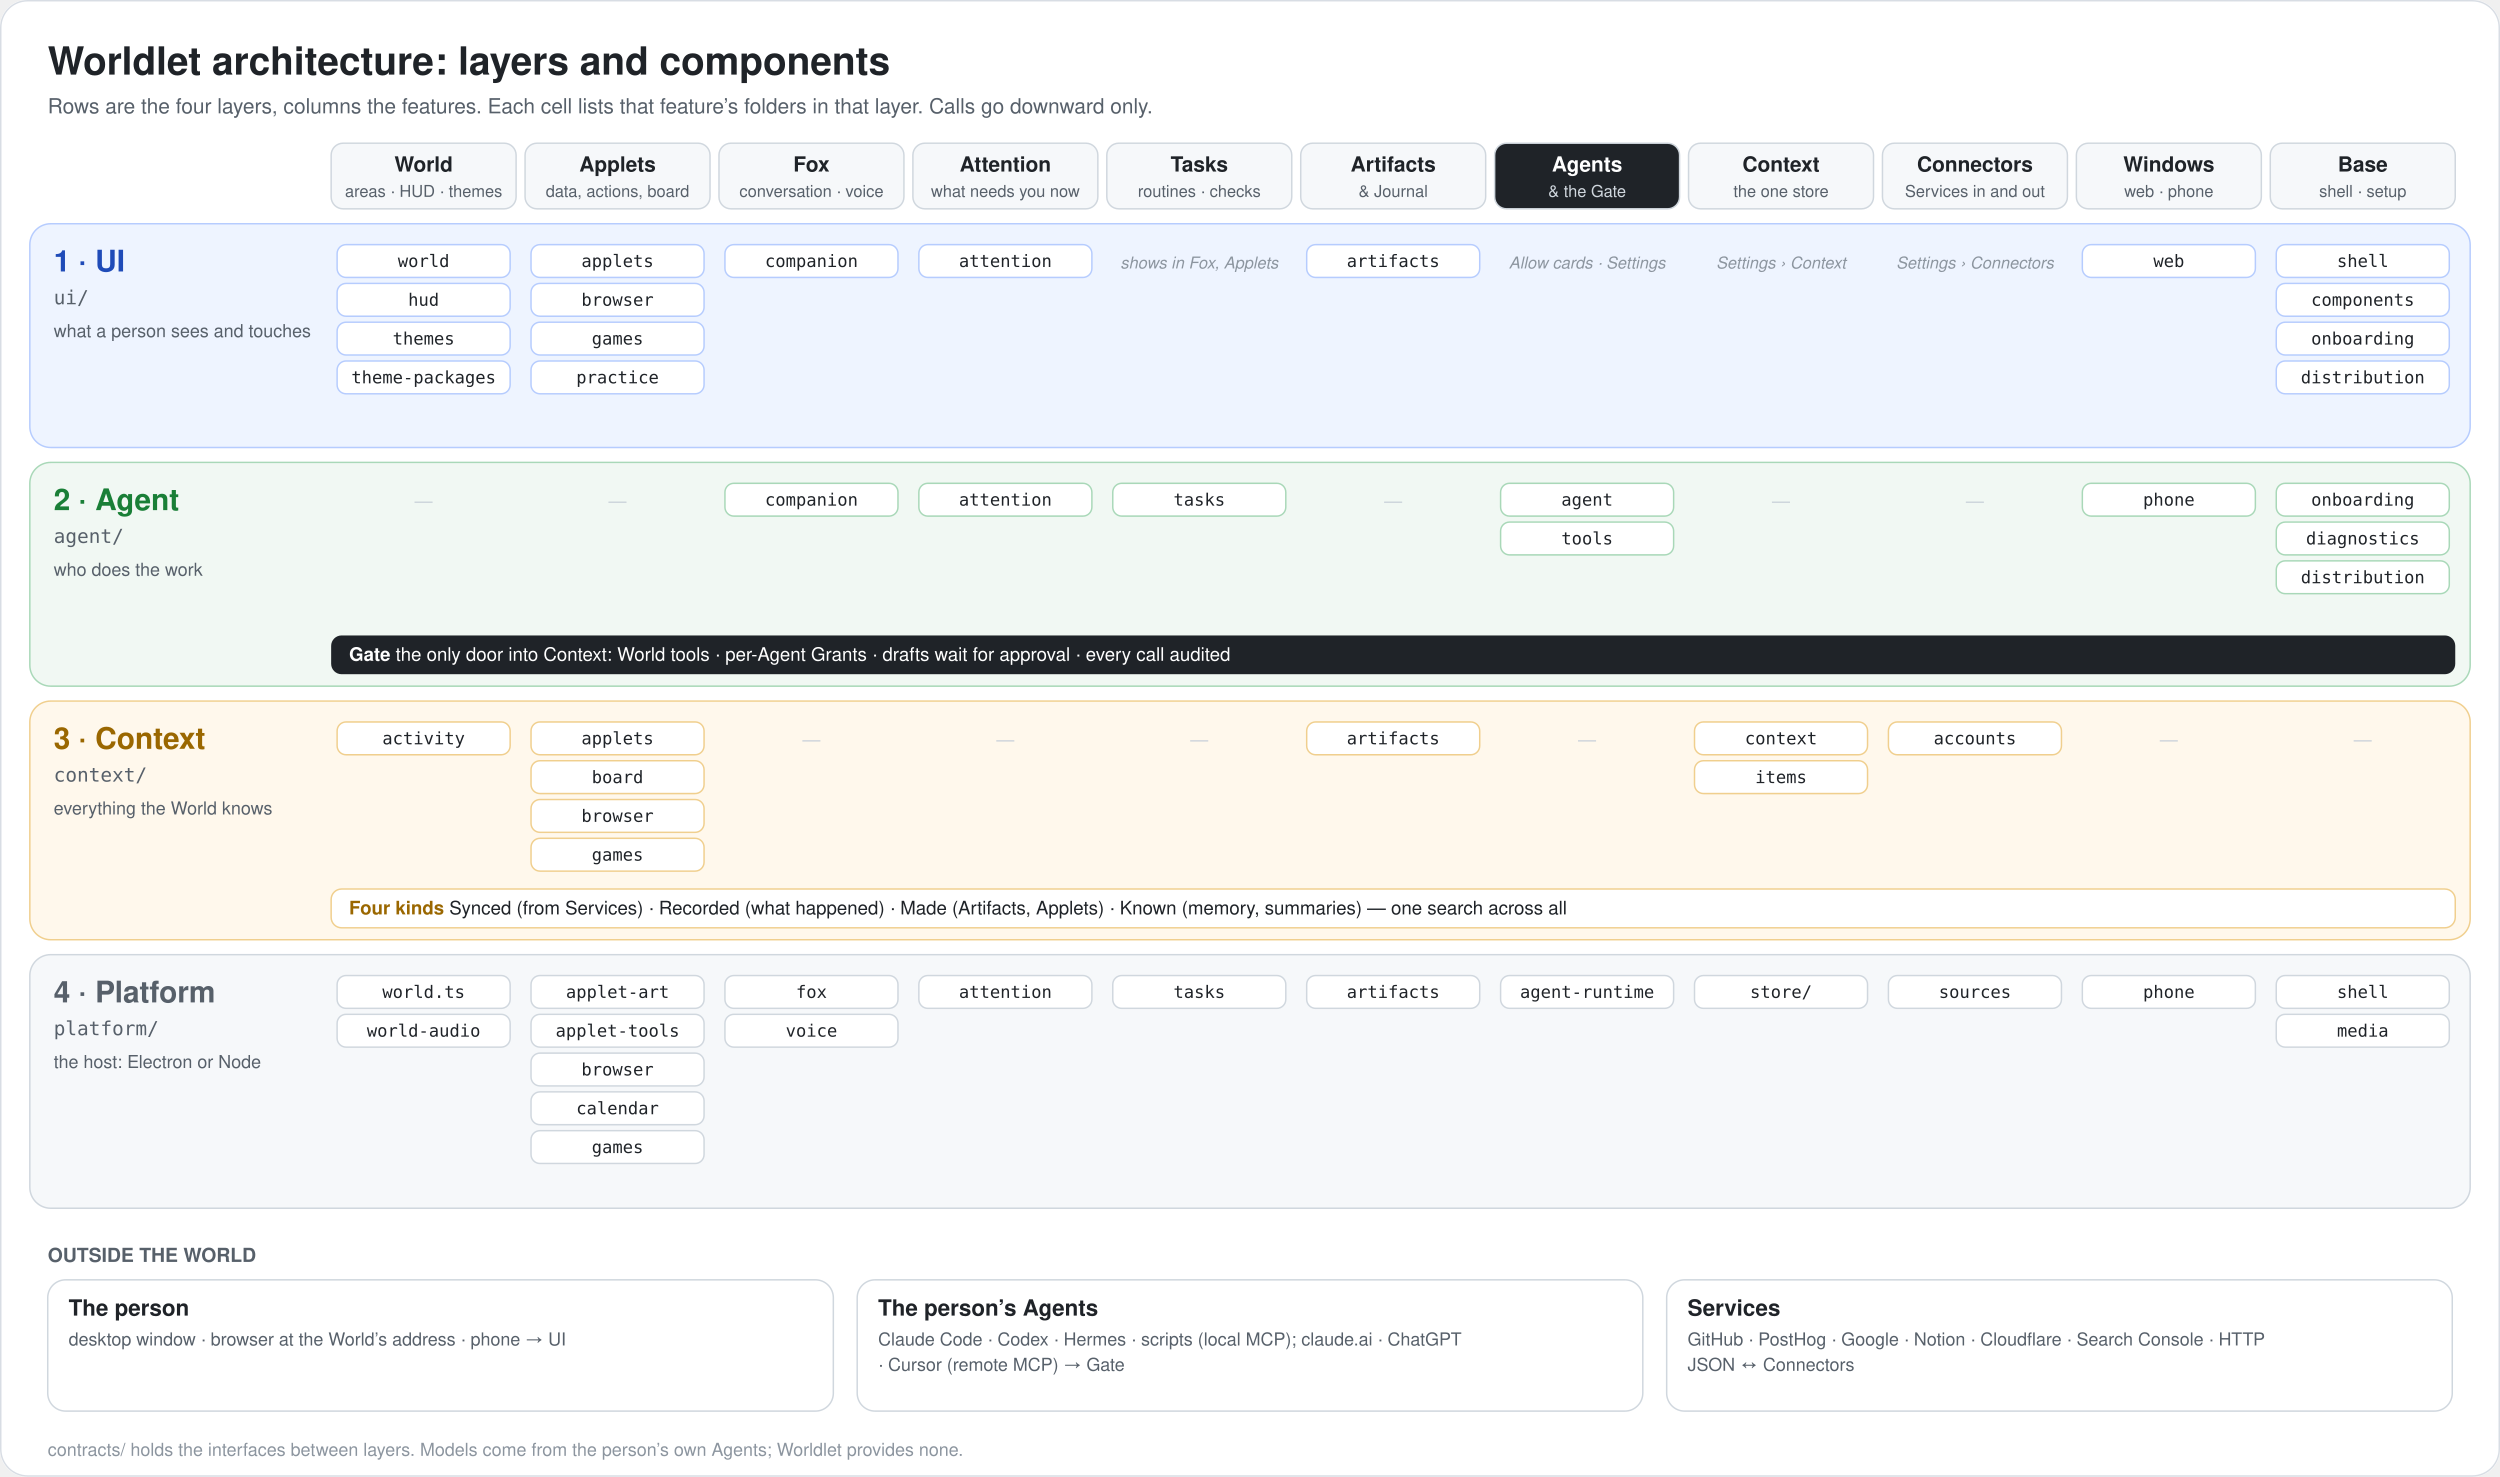
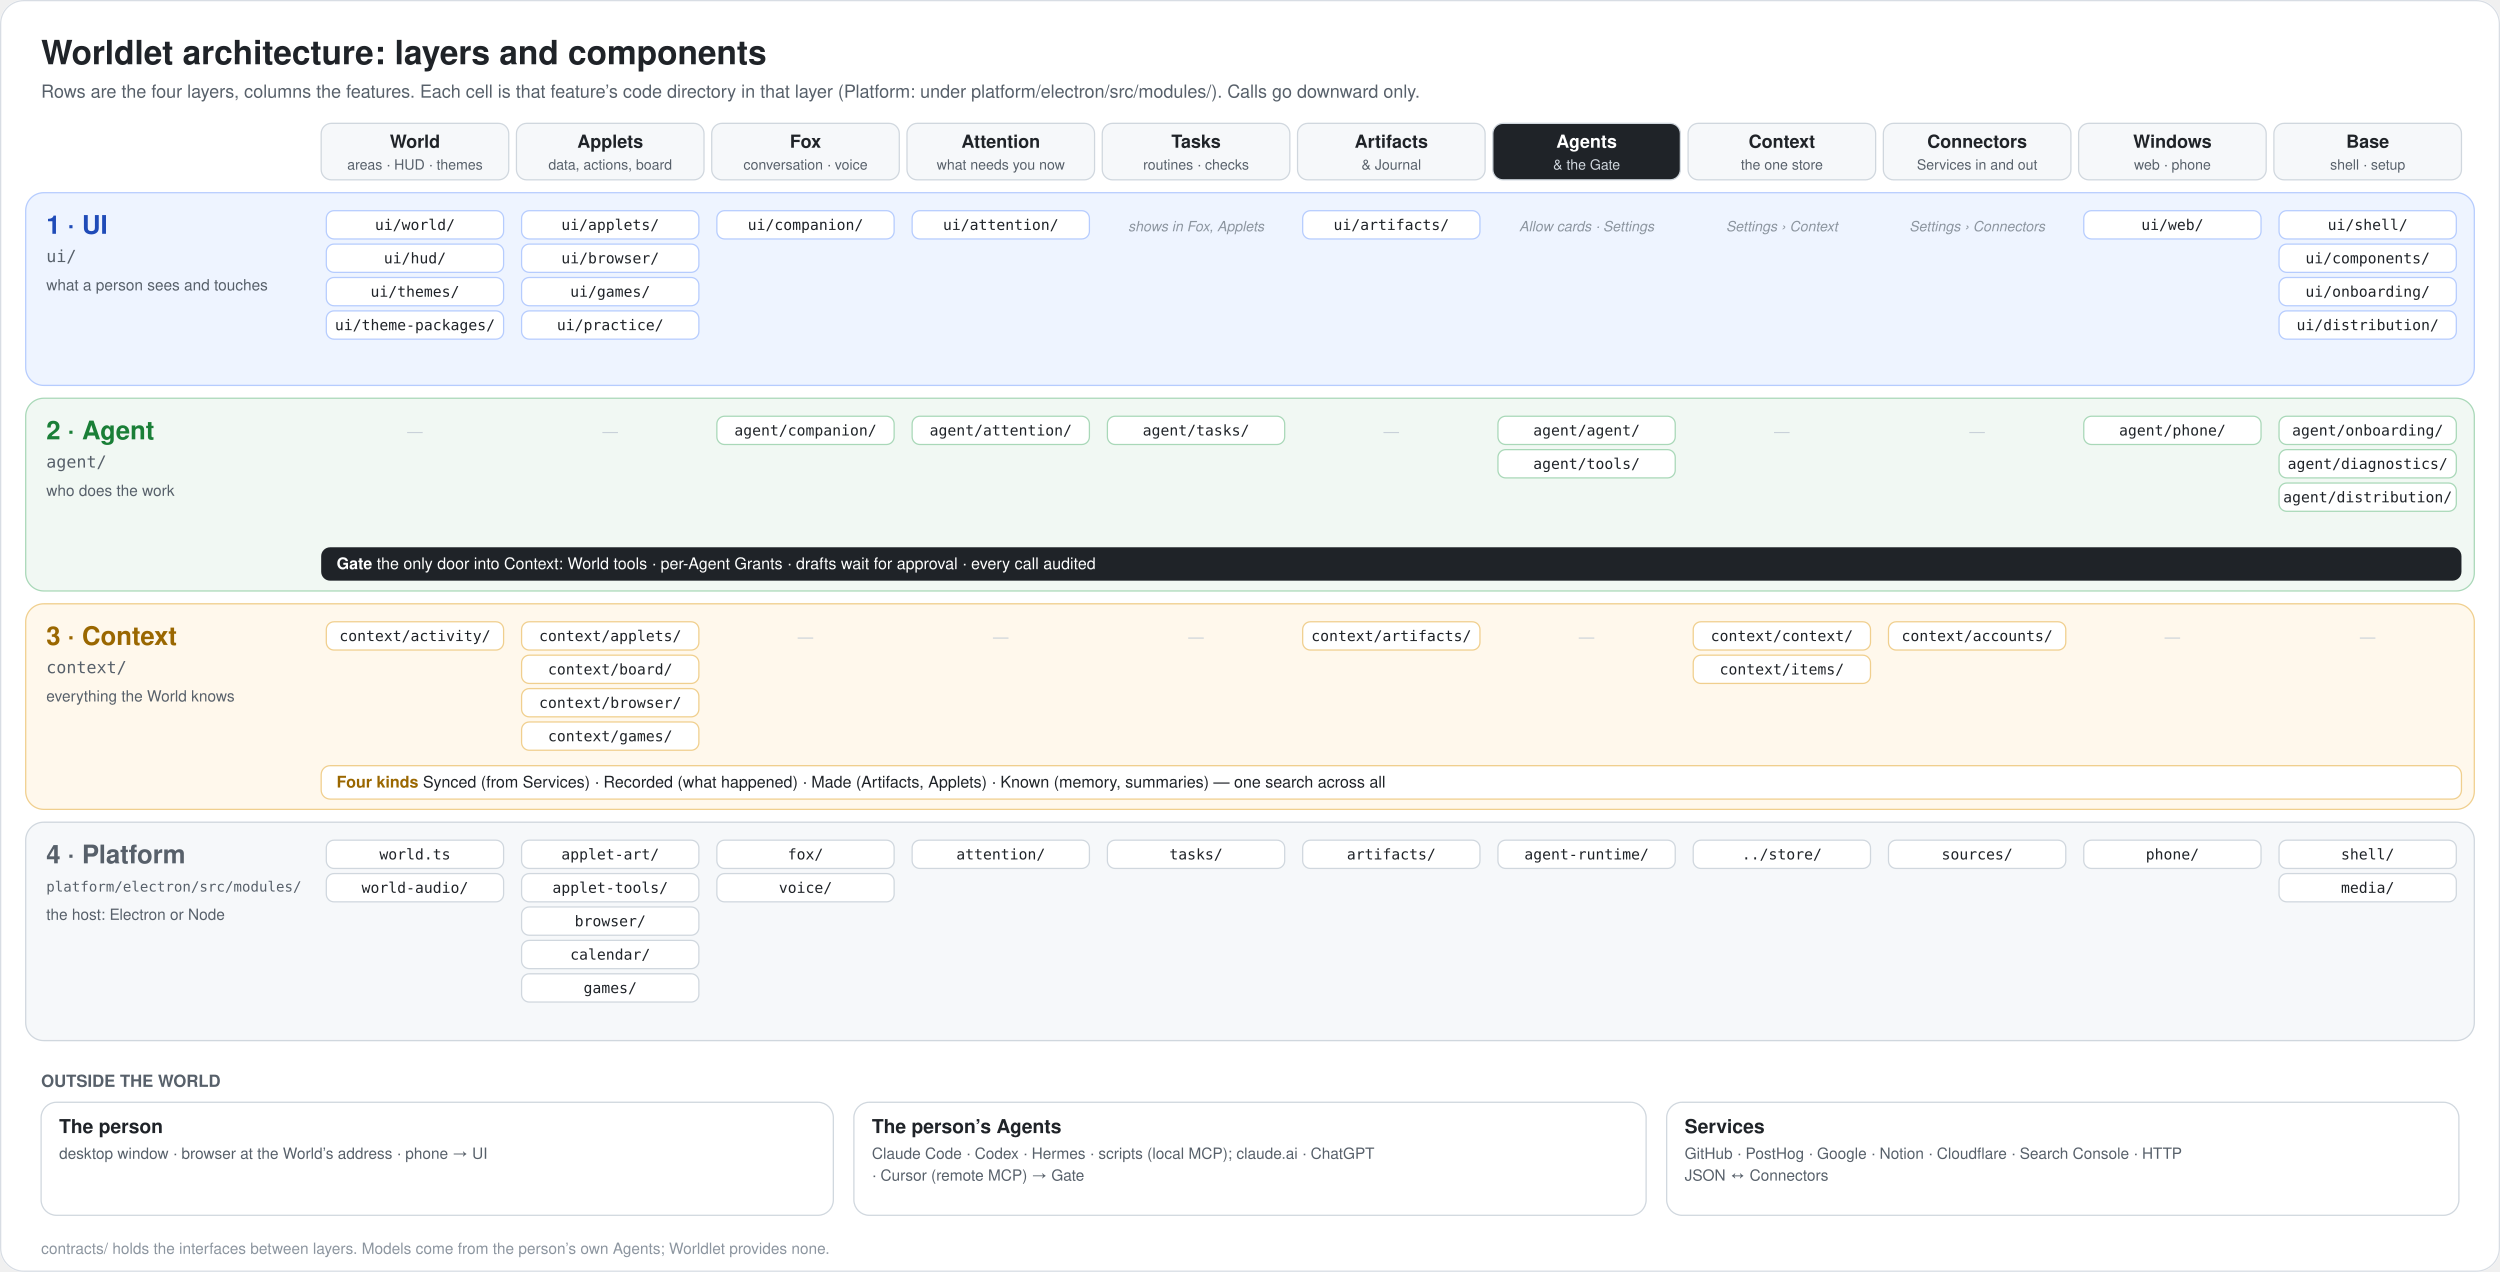
- <svg xmlns="http://www.w3.org/2000/svg" width="1676" height="990" viewBox="0 0 1676 990" font-family="-apple-system, 'Segoe UI', Helvetica, Arial, sans-serif">
+ <svg xmlns="http://www.w3.org/2000/svg" width="1946" height="990" viewBox="0 0 1946 990" font-family="-apple-system, 'Segoe UI', Helvetica, Arial, sans-serif">
  <defs>
    <marker id="ar" viewBox="0 0 10 10" refX="9" refY="5" markerWidth="7" markerHeight="7" orient="auto-start-reverse">
      <path d="M0 0L10 5L0 10z" fill="#57606A" />
    </marker>
  </defs>
-   <rect width="1676" height="990" rx="18" fill="#FFFFFF" />
-   <rect x="0.5" y="0.5" width="1675" height="989" rx="18" fill="none" stroke="#D8DDE4" />
+   <rect width="1946" height="990" rx="18" fill="#FFFFFF" />
+   <rect x="0.5" y="0.5" width="1945" height="989" rx="18" fill="none" stroke="#D8DDE4" />
  <text x="32" y="50" font-size="26" font-weight="700" fill="#1F2328">Worldlet architecture: layers and components</text>
-   <text x="32" y="76" font-size="14" fill="#57606A">Rows are the four layers, columns the features. Each cell lists that feature’s folders in that layer. Calls go downward only.</text>
-   <rect x="222" y="96" width="124" height="44" rx="8" fill="#F6F8FA" stroke="#D0D7DE" />
-   <text x="284.0" y="115" font-size="14" font-weight="700" text-anchor="middle" fill="#1F2328">World</text>
-   <text x="284.0" y="132" font-size="11" text-anchor="middle" fill="#57606A">areas · HUD · themes</text>
-   <rect x="352" y="96" width="124" height="44" rx="8" fill="#F6F8FA" stroke="#D0D7DE" />
-   <text x="414.0" y="115" font-size="14" font-weight="700" text-anchor="middle" fill="#1F2328">Applets</text>
-   <text x="414.0" y="132" font-size="11" text-anchor="middle" fill="#57606A">data, actions, board</text>
-   <rect x="482" y="96" width="124" height="44" rx="8" fill="#F6F8FA" stroke="#D0D7DE" />
-   <text x="544.0" y="115" font-size="14" font-weight="700" text-anchor="middle" fill="#1F2328">Fox</text>
-   <text x="544.0" y="132" font-size="11" text-anchor="middle" fill="#57606A">conversation · voice</text>
-   <rect x="612" y="96" width="124" height="44" rx="8" fill="#F6F8FA" stroke="#D0D7DE" />
-   <text x="674.0" y="115" font-size="14" font-weight="700" text-anchor="middle" fill="#1F2328">Attention</text>
-   <text x="674.0" y="132" font-size="11" text-anchor="middle" fill="#57606A">what needs you now</text>
-   <rect x="742" y="96" width="124" height="44" rx="8" fill="#F6F8FA" stroke="#D0D7DE" />
-   <text x="804.0" y="115" font-size="14" font-weight="700" text-anchor="middle" fill="#1F2328">Tasks</text>
-   <text x="804.0" y="132" font-size="11" text-anchor="middle" fill="#57606A">routines · checks</text>
-   <rect x="872" y="96" width="124" height="44" rx="8" fill="#F6F8FA" stroke="#D0D7DE" />
-   <text x="934.0" y="115" font-size="14" font-weight="700" text-anchor="middle" fill="#1F2328">Artifacts</text>
-   <text x="934.0" y="132" font-size="11" text-anchor="middle" fill="#57606A">&amp; Journal</text>
-   <rect x="1002" y="96" width="124" height="44" rx="8" fill="#1F2328" stroke="#D0D7DE" />
-   <text x="1064.0" y="115" font-size="14" font-weight="700" text-anchor="middle" fill="#FFFFFF">Agents</text>
-   <text x="1064.0" y="132" font-size="11" text-anchor="middle" fill="#D0D7DE">&amp; the Gate</text>
-   <rect x="1132" y="96" width="124" height="44" rx="8" fill="#F6F8FA" stroke="#D0D7DE" />
-   <text x="1194.0" y="115" font-size="14" font-weight="700" text-anchor="middle" fill="#1F2328">Context</text>
-   <text x="1194.0" y="132" font-size="11" text-anchor="middle" fill="#57606A">the one store</text>
-   <rect x="1262" y="96" width="124" height="44" rx="8" fill="#F6F8FA" stroke="#D0D7DE" />
-   <text x="1324.0" y="115" font-size="14" font-weight="700" text-anchor="middle" fill="#1F2328">Connectors</text>
-   <text x="1324.0" y="132" font-size="11" text-anchor="middle" fill="#57606A">Services in and out</text>
-   <rect x="1392" y="96" width="124" height="44" rx="8" fill="#F6F8FA" stroke="#D0D7DE" />
-   <text x="1454.0" y="115" font-size="14" font-weight="700" text-anchor="middle" fill="#1F2328">Windows</text>
-   <text x="1454.0" y="132" font-size="11" text-anchor="middle" fill="#57606A">web · phone</text>
-   <rect x="1522" y="96" width="124" height="44" rx="8" fill="#F6F8FA" stroke="#D0D7DE" />
-   <text x="1584.0" y="115" font-size="14" font-weight="700" text-anchor="middle" fill="#1F2328">Base</text>
-   <text x="1584.0" y="132" font-size="11" text-anchor="middle" fill="#57606A">shell · setup</text>
-   <rect x="20" y="150" width="1636" height="150" rx="14" fill="#EEF4FF" stroke="#B6CCFE" />
+   <text x="32" y="76" font-size="14" fill="#57606A">Rows are the four layers, columns the features. Each cell is that feature’s code directory in that layer (Platform: under platform/electron/src/modules/). Calls go downward only.</text>
+   <rect x="250" y="96" width="146" height="44" rx="8" fill="#F6F8FA" stroke="#D0D7DE" />
+   <text x="323.0" y="115" font-size="14" font-weight="700" text-anchor="middle" fill="#1F2328">World</text>
+   <text x="323.0" y="132" font-size="11" text-anchor="middle" fill="#57606A">areas · HUD · themes</text>
+   <rect x="402" y="96" width="146" height="44" rx="8" fill="#F6F8FA" stroke="#D0D7DE" />
+   <text x="475.0" y="115" font-size="14" font-weight="700" text-anchor="middle" fill="#1F2328">Applets</text>
+   <text x="475.0" y="132" font-size="11" text-anchor="middle" fill="#57606A">data, actions, board</text>
+   <rect x="554" y="96" width="146" height="44" rx="8" fill="#F6F8FA" stroke="#D0D7DE" />
+   <text x="627.0" y="115" font-size="14" font-weight="700" text-anchor="middle" fill="#1F2328">Fox</text>
+   <text x="627.0" y="132" font-size="11" text-anchor="middle" fill="#57606A">conversation · voice</text>
+   <rect x="706" y="96" width="146" height="44" rx="8" fill="#F6F8FA" stroke="#D0D7DE" />
+   <text x="779.0" y="115" font-size="14" font-weight="700" text-anchor="middle" fill="#1F2328">Attention</text>
+   <text x="779.0" y="132" font-size="11" text-anchor="middle" fill="#57606A">what needs you now</text>
+   <rect x="858" y="96" width="146" height="44" rx="8" fill="#F6F8FA" stroke="#D0D7DE" />
+   <text x="931.0" y="115" font-size="14" font-weight="700" text-anchor="middle" fill="#1F2328">Tasks</text>
+   <text x="931.0" y="132" font-size="11" text-anchor="middle" fill="#57606A">routines · checks</text>
+   <rect x="1010" y="96" width="146" height="44" rx="8" fill="#F6F8FA" stroke="#D0D7DE" />
+   <text x="1083.0" y="115" font-size="14" font-weight="700" text-anchor="middle" fill="#1F2328">Artifacts</text>
+   <text x="1083.0" y="132" font-size="11" text-anchor="middle" fill="#57606A">&amp; Journal</text>
+   <rect x="1162" y="96" width="146" height="44" rx="8" fill="#1F2328" stroke="#D0D7DE" />
+   <text x="1235.0" y="115" font-size="14" font-weight="700" text-anchor="middle" fill="#FFFFFF">Agents</text>
+   <text x="1235.0" y="132" font-size="11" text-anchor="middle" fill="#D0D7DE">&amp; the Gate</text>
+   <rect x="1314" y="96" width="146" height="44" rx="8" fill="#F6F8FA" stroke="#D0D7DE" />
+   <text x="1387.0" y="115" font-size="14" font-weight="700" text-anchor="middle" fill="#1F2328">Context</text>
+   <text x="1387.0" y="132" font-size="11" text-anchor="middle" fill="#57606A">the one store</text>
+   <rect x="1466" y="96" width="146" height="44" rx="8" fill="#F6F8FA" stroke="#D0D7DE" />
+   <text x="1539.0" y="115" font-size="14" font-weight="700" text-anchor="middle" fill="#1F2328">Connectors</text>
+   <text x="1539.0" y="132" font-size="11" text-anchor="middle" fill="#57606A">Services in and out</text>
+   <rect x="1618" y="96" width="146" height="44" rx="8" fill="#F6F8FA" stroke="#D0D7DE" />
+   <text x="1691.0" y="115" font-size="14" font-weight="700" text-anchor="middle" fill="#1F2328">Windows</text>
+   <text x="1691.0" y="132" font-size="11" text-anchor="middle" fill="#57606A">web · phone</text>
+   <rect x="1770" y="96" width="146" height="44" rx="8" fill="#F6F8FA" stroke="#D0D7DE" />
+   <text x="1843.0" y="115" font-size="14" font-weight="700" text-anchor="middle" fill="#1F2328">Base</text>
+   <text x="1843.0" y="132" font-size="11" text-anchor="middle" fill="#57606A">shell · setup</text>
+   <rect x="20" y="150" width="1906" height="150" rx="14" fill="#EEF4FF" stroke="#B6CCFE" />
  <text x="36" y="182" font-size="20" font-weight="800" fill="#1F4BB8">1 · UI</text>
  <text x="36" y="204" font-size="13" font-family="ui-monospace, Menlo, monospace" fill="#57606A">ui/</text>
  <text x="36" y="226" font-size="12" fill="#57606A">what a person sees and touches</text>
-   <rect x="226" y="164" width="116" height="22" rx="6" fill="#FFFFFF" stroke="#B6CCFE" />
-   <text x="284.0" y="179" font-size="11.5" font-family="ui-monospace, Menlo, monospace" text-anchor="middle" fill="#1F2328">world</text>
-   <rect x="226" y="190" width="116" height="22" rx="6" fill="#FFFFFF" stroke="#B6CCFE" />
-   <text x="284.0" y="205" font-size="11.5" font-family="ui-monospace, Menlo, monospace" text-anchor="middle" fill="#1F2328">hud</text>
-   <rect x="226" y="216" width="116" height="22" rx="6" fill="#FFFFFF" stroke="#B6CCFE" />
-   <text x="284.0" y="231" font-size="11.5" font-family="ui-monospace, Menlo, monospace" text-anchor="middle" fill="#1F2328">themes</text>
-   <rect x="226" y="242" width="116" height="22" rx="6" fill="#FFFFFF" stroke="#B6CCFE" />
-   <text x="284.0" y="257" font-size="11.5" font-family="ui-monospace, Menlo, monospace" text-anchor="middle" fill="#1F2328">theme-packages</text>
-   <rect x="356" y="164" width="116" height="22" rx="6" fill="#FFFFFF" stroke="#B6CCFE" />
-   <text x="414.0" y="179" font-size="11.5" font-family="ui-monospace, Menlo, monospace" text-anchor="middle" fill="#1F2328">applets</text>
-   <rect x="356" y="190" width="116" height="22" rx="6" fill="#FFFFFF" stroke="#B6CCFE" />
-   <text x="414.0" y="205" font-size="11.5" font-family="ui-monospace, Menlo, monospace" text-anchor="middle" fill="#1F2328">browser</text>
-   <rect x="356" y="216" width="116" height="22" rx="6" fill="#FFFFFF" stroke="#B6CCFE" />
-   <text x="414.0" y="231" font-size="11.5" font-family="ui-monospace, Menlo, monospace" text-anchor="middle" fill="#1F2328">games</text>
-   <rect x="356" y="242" width="116" height="22" rx="6" fill="#FFFFFF" stroke="#B6CCFE" />
-   <text x="414.0" y="257" font-size="11.5" font-family="ui-monospace, Menlo, monospace" text-anchor="middle" fill="#1F2328">practice</text>
-   <rect x="486" y="164" width="116" height="22" rx="6" fill="#FFFFFF" stroke="#B6CCFE" />
-   <text x="544.0" y="179" font-size="11.5" font-family="ui-monospace, Menlo, monospace" text-anchor="middle" fill="#1F2328">companion</text>
-   <rect x="616" y="164" width="116" height="22" rx="6" fill="#FFFFFF" stroke="#B6CCFE" />
-   <text x="674.0" y="179" font-size="11.5" font-family="ui-monospace, Menlo, monospace" text-anchor="middle" fill="#1F2328">attention</text>
-   <text x="804.0" y="180" font-size="11" text-anchor="middle" fill="#8C959F" font-style="italic">shows in Fox, Applets</text>
-   <rect x="876" y="164" width="116" height="22" rx="6" fill="#FFFFFF" stroke="#B6CCFE" />
-   <text x="934.0" y="179" font-size="11.5" font-family="ui-monospace, Menlo, monospace" text-anchor="middle" fill="#1F2328">artifacts</text>
-   <text x="1064.0" y="180" font-size="11" text-anchor="middle" fill="#8C959F" font-style="italic">Allow cards · Settings</text>
-   <text x="1194.0" y="180" font-size="11" text-anchor="middle" fill="#8C959F" font-style="italic">Settings › Context</text>
-   <text x="1324.0" y="180" font-size="11" text-anchor="middle" fill="#8C959F" font-style="italic">Settings › Connectors</text>
-   <rect x="1396" y="164" width="116" height="22" rx="6" fill="#FFFFFF" stroke="#B6CCFE" />
-   <text x="1454.0" y="179" font-size="11.5" font-family="ui-monospace, Menlo, monospace" text-anchor="middle" fill="#1F2328">web</text>
-   <rect x="1526" y="164" width="116" height="22" rx="6" fill="#FFFFFF" stroke="#B6CCFE" />
-   <text x="1584.0" y="179" font-size="11.5" font-family="ui-monospace, Menlo, monospace" text-anchor="middle" fill="#1F2328">shell</text>
-   <rect x="1526" y="190" width="116" height="22" rx="6" fill="#FFFFFF" stroke="#B6CCFE" />
-   <text x="1584.0" y="205" font-size="11.5" font-family="ui-monospace, Menlo, monospace" text-anchor="middle" fill="#1F2328">components</text>
-   <rect x="1526" y="216" width="116" height="22" rx="6" fill="#FFFFFF" stroke="#B6CCFE" />
-   <text x="1584.0" y="231" font-size="11.5" font-family="ui-monospace, Menlo, monospace" text-anchor="middle" fill="#1F2328">onboarding</text>
-   <rect x="1526" y="242" width="116" height="22" rx="6" fill="#FFFFFF" stroke="#B6CCFE" />
-   <text x="1584.0" y="257" font-size="11.5" font-family="ui-monospace, Menlo, monospace" text-anchor="middle" fill="#1F2328">distribution</text>
-   <rect x="20" y="310" width="1636" height="150" rx="14" fill="#F1F8F3" stroke="#A9D8B8" />
+   <rect x="254" y="164" width="138" height="22" rx="6" fill="#FFFFFF" stroke="#B6CCFE" />
+   <text x="323.0" y="179" font-size="11.5" font-family="ui-monospace, Menlo, monospace" text-anchor="middle" fill="#1F2328">ui/world/</text>
+   <rect x="254" y="190" width="138" height="22" rx="6" fill="#FFFFFF" stroke="#B6CCFE" />
+   <text x="323.0" y="205" font-size="11.5" font-family="ui-monospace, Menlo, monospace" text-anchor="middle" fill="#1F2328">ui/hud/</text>
+   <rect x="254" y="216" width="138" height="22" rx="6" fill="#FFFFFF" stroke="#B6CCFE" />
+   <text x="323.0" y="231" font-size="11.5" font-family="ui-monospace, Menlo, monospace" text-anchor="middle" fill="#1F2328">ui/themes/</text>
+   <rect x="254" y="242" width="138" height="22" rx="6" fill="#FFFFFF" stroke="#B6CCFE" />
+   <text x="323.0" y="257" font-size="11.5" font-family="ui-monospace, Menlo, monospace" text-anchor="middle" fill="#1F2328">ui/theme-packages/</text>
+   <rect x="406" y="164" width="138" height="22" rx="6" fill="#FFFFFF" stroke="#B6CCFE" />
+   <text x="475.0" y="179" font-size="11.5" font-family="ui-monospace, Menlo, monospace" text-anchor="middle" fill="#1F2328">ui/applets/</text>
+   <rect x="406" y="190" width="138" height="22" rx="6" fill="#FFFFFF" stroke="#B6CCFE" />
+   <text x="475.0" y="205" font-size="11.5" font-family="ui-monospace, Menlo, monospace" text-anchor="middle" fill="#1F2328">ui/browser/</text>
+   <rect x="406" y="216" width="138" height="22" rx="6" fill="#FFFFFF" stroke="#B6CCFE" />
+   <text x="475.0" y="231" font-size="11.5" font-family="ui-monospace, Menlo, monospace" text-anchor="middle" fill="#1F2328">ui/games/</text>
+   <rect x="406" y="242" width="138" height="22" rx="6" fill="#FFFFFF" stroke="#B6CCFE" />
+   <text x="475.0" y="257" font-size="11.5" font-family="ui-monospace, Menlo, monospace" text-anchor="middle" fill="#1F2328">ui/practice/</text>
+   <rect x="558" y="164" width="138" height="22" rx="6" fill="#FFFFFF" stroke="#B6CCFE" />
+   <text x="627.0" y="179" font-size="11.5" font-family="ui-monospace, Menlo, monospace" text-anchor="middle" fill="#1F2328">ui/companion/</text>
+   <rect x="710" y="164" width="138" height="22" rx="6" fill="#FFFFFF" stroke="#B6CCFE" />
+   <text x="779.0" y="179" font-size="11.5" font-family="ui-monospace, Menlo, monospace" text-anchor="middle" fill="#1F2328">ui/attention/</text>
+   <text x="931.0" y="180" font-size="11" text-anchor="middle" fill="#8C959F" font-style="italic">shows in Fox, Applets</text>
+   <rect x="1014" y="164" width="138" height="22" rx="6" fill="#FFFFFF" stroke="#B6CCFE" />
+   <text x="1083.0" y="179" font-size="11.5" font-family="ui-monospace, Menlo, monospace" text-anchor="middle" fill="#1F2328">ui/artifacts/</text>
+   <text x="1235.0" y="180" font-size="11" text-anchor="middle" fill="#8C959F" font-style="italic">Allow cards · Settings</text>
+   <text x="1387.0" y="180" font-size="11" text-anchor="middle" fill="#8C959F" font-style="italic">Settings › Context</text>
+   <text x="1539.0" y="180" font-size="11" text-anchor="middle" fill="#8C959F" font-style="italic">Settings › Connectors</text>
+   <rect x="1622" y="164" width="138" height="22" rx="6" fill="#FFFFFF" stroke="#B6CCFE" />
+   <text x="1691.0" y="179" font-size="11.5" font-family="ui-monospace, Menlo, monospace" text-anchor="middle" fill="#1F2328">ui/web/</text>
+   <rect x="1774" y="164" width="138" height="22" rx="6" fill="#FFFFFF" stroke="#B6CCFE" />
+   <text x="1843.0" y="179" font-size="11.5" font-family="ui-monospace, Menlo, monospace" text-anchor="middle" fill="#1F2328">ui/shell/</text>
+   <rect x="1774" y="190" width="138" height="22" rx="6" fill="#FFFFFF" stroke="#B6CCFE" />
+   <text x="1843.0" y="205" font-size="11.5" font-family="ui-monospace, Menlo, monospace" text-anchor="middle" fill="#1F2328">ui/components/</text>
+   <rect x="1774" y="216" width="138" height="22" rx="6" fill="#FFFFFF" stroke="#B6CCFE" />
+   <text x="1843.0" y="231" font-size="11.5" font-family="ui-monospace, Menlo, monospace" text-anchor="middle" fill="#1F2328">ui/onboarding/</text>
+   <rect x="1774" y="242" width="138" height="22" rx="6" fill="#FFFFFF" stroke="#B6CCFE" />
+   <text x="1843.0" y="257" font-size="11.5" font-family="ui-monospace, Menlo, monospace" text-anchor="middle" fill="#1F2328">ui/distribution/</text>
+   <rect x="20" y="310" width="1906" height="150" rx="14" fill="#F1F8F3" stroke="#A9D8B8" />
  <text x="36" y="342" font-size="20" font-weight="800" fill="#1A7F37">2 · Agent</text>
  <text x="36" y="364" font-size="13" font-family="ui-monospace, Menlo, monospace" fill="#57606A">agent/</text>
  <text x="36" y="386" font-size="12" fill="#57606A">who does the work</text>
-   <text x="284.0" y="340" font-size="12" text-anchor="middle" fill="#C9D1D9">—</text>
-   <text x="414.0" y="340" font-size="12" text-anchor="middle" fill="#C9D1D9">—</text>
-   <rect x="486" y="324" width="116" height="22" rx="6" fill="#FFFFFF" stroke="#A9D8B8" />
-   <text x="544.0" y="339" font-size="11.5" font-family="ui-monospace, Menlo, monospace" text-anchor="middle" fill="#1F2328">companion</text>
-   <rect x="616" y="324" width="116" height="22" rx="6" fill="#FFFFFF" stroke="#A9D8B8" />
-   <text x="674.0" y="339" font-size="11.5" font-family="ui-monospace, Menlo, monospace" text-anchor="middle" fill="#1F2328">attention</text>
-   <rect x="746" y="324" width="116" height="22" rx="6" fill="#FFFFFF" stroke="#A9D8B8" />
-   <text x="804.0" y="339" font-size="11.5" font-family="ui-monospace, Menlo, monospace" text-anchor="middle" fill="#1F2328">tasks</text>
-   <text x="934.0" y="340" font-size="12" text-anchor="middle" fill="#C9D1D9">—</text>
-   <rect x="1006" y="324" width="116" height="22" rx="6" fill="#FFFFFF" stroke="#A9D8B8" />
-   <text x="1064.0" y="339" font-size="11.5" font-family="ui-monospace, Menlo, monospace" text-anchor="middle" fill="#1F2328">agent</text>
-   <rect x="1006" y="350" width="116" height="22" rx="6" fill="#FFFFFF" stroke="#A9D8B8" />
-   <text x="1064.0" y="365" font-size="11.5" font-family="ui-monospace, Menlo, monospace" text-anchor="middle" fill="#1F2328">tools</text>
-   <text x="1194.0" y="340" font-size="12" text-anchor="middle" fill="#C9D1D9">—</text>
-   <text x="1324.0" y="340" font-size="12" text-anchor="middle" fill="#C9D1D9">—</text>
-   <rect x="1396" y="324" width="116" height="22" rx="6" fill="#FFFFFF" stroke="#A9D8B8" />
-   <text x="1454.0" y="339" font-size="11.5" font-family="ui-monospace, Menlo, monospace" text-anchor="middle" fill="#1F2328">phone</text>
-   <rect x="1526" y="324" width="116" height="22" rx="6" fill="#FFFFFF" stroke="#A9D8B8" />
-   <text x="1584.0" y="339" font-size="11.5" font-family="ui-monospace, Menlo, monospace" text-anchor="middle" fill="#1F2328">onboarding</text>
-   <rect x="1526" y="350" width="116" height="22" rx="6" fill="#FFFFFF" stroke="#A9D8B8" />
-   <text x="1584.0" y="365" font-size="11.5" font-family="ui-monospace, Menlo, monospace" text-anchor="middle" fill="#1F2328">diagnostics</text>
-   <rect x="1526" y="376" width="116" height="22" rx="6" fill="#FFFFFF" stroke="#A9D8B8" />
-   <text x="1584.0" y="391" font-size="11.5" font-family="ui-monospace, Menlo, monospace" text-anchor="middle" fill="#1F2328">distribution</text>
-   <rect x="222" y="426" width="1424" height="26" rx="7" fill="#1F2328" />
-   <text x="234" y="443" font-size="12.5" fill="#FFFFFF">
+   <text x="323.0" y="340" font-size="12" text-anchor="middle" fill="#C9D1D9">—</text>
+   <text x="475.0" y="340" font-size="12" text-anchor="middle" fill="#C9D1D9">—</text>
+   <rect x="558" y="324" width="138" height="22" rx="6" fill="#FFFFFF" stroke="#A9D8B8" />
+   <text x="627.0" y="339" font-size="11.5" font-family="ui-monospace, Menlo, monospace" text-anchor="middle" fill="#1F2328">agent/companion/</text>
+   <rect x="710" y="324" width="138" height="22" rx="6" fill="#FFFFFF" stroke="#A9D8B8" />
+   <text x="779.0" y="339" font-size="11.5" font-family="ui-monospace, Menlo, monospace" text-anchor="middle" fill="#1F2328">agent/attention/</text>
+   <rect x="862" y="324" width="138" height="22" rx="6" fill="#FFFFFF" stroke="#A9D8B8" />
+   <text x="931.0" y="339" font-size="11.5" font-family="ui-monospace, Menlo, monospace" text-anchor="middle" fill="#1F2328">agent/tasks/</text>
+   <text x="1083.0" y="340" font-size="12" text-anchor="middle" fill="#C9D1D9">—</text>
+   <rect x="1166" y="324" width="138" height="22" rx="6" fill="#FFFFFF" stroke="#A9D8B8" />
+   <text x="1235.0" y="339" font-size="11.5" font-family="ui-monospace, Menlo, monospace" text-anchor="middle" fill="#1F2328">agent/agent/</text>
+   <rect x="1166" y="350" width="138" height="22" rx="6" fill="#FFFFFF" stroke="#A9D8B8" />
+   <text x="1235.0" y="365" font-size="11.5" font-family="ui-monospace, Menlo, monospace" text-anchor="middle" fill="#1F2328">agent/tools/</text>
+   <text x="1387.0" y="340" font-size="12" text-anchor="middle" fill="#C9D1D9">—</text>
+   <text x="1539.0" y="340" font-size="12" text-anchor="middle" fill="#C9D1D9">—</text>
+   <rect x="1622" y="324" width="138" height="22" rx="6" fill="#FFFFFF" stroke="#A9D8B8" />
+   <text x="1691.0" y="339" font-size="11.5" font-family="ui-monospace, Menlo, monospace" text-anchor="middle" fill="#1F2328">agent/phone/</text>
+   <rect x="1774" y="324" width="138" height="22" rx="6" fill="#FFFFFF" stroke="#A9D8B8" />
+   <text x="1843.0" y="339" font-size="11.5" font-family="ui-monospace, Menlo, monospace" text-anchor="middle" fill="#1F2328">agent/onboarding/</text>
+   <rect x="1774" y="350" width="138" height="22" rx="6" fill="#FFFFFF" stroke="#A9D8B8" />
+   <text x="1843.0" y="365" font-size="11.5" font-family="ui-monospace, Menlo, monospace" text-anchor="middle" fill="#1F2328">agent/diagnostics/</text>
+   <rect x="1774" y="376" width="138" height="22" rx="6" fill="#FFFFFF" stroke="#A9D8B8" />
+   <text x="1843.0" y="391" font-size="11.5" font-family="ui-monospace, Menlo, monospace" text-anchor="middle" fill="#1F2328">agent/distribution/</text>
+   <rect x="250" y="426" width="1666" height="26" rx="7" fill="#1F2328" />
+   <text x="262" y="443" font-size="12.5" fill="#FFFFFF">
    <tspan font-weight="800">Gate</tspan>  the only door into Context: World tools · per-Agent Grants · drafts wait for approval · every call audited</text>
-   <rect x="20" y="470" width="1636" height="160" rx="14" fill="#FFF8EC" stroke="#F0CF8E" />
+   <rect x="20" y="470" width="1906" height="160" rx="14" fill="#FFF8EC" stroke="#F0CF8E" />
  <text x="36" y="502" font-size="20" font-weight="800" fill="#9A6700">3 · Context</text>
  <text x="36" y="524" font-size="13" font-family="ui-monospace, Menlo, monospace" fill="#57606A">context/</text>
  <text x="36" y="546" font-size="12" fill="#57606A">everything the World knows</text>
-   <rect x="226" y="484" width="116" height="22" rx="6" fill="#FFFFFF" stroke="#F0CF8E" />
-   <text x="284.0" y="499" font-size="11.5" font-family="ui-monospace, Menlo, monospace" text-anchor="middle" fill="#1F2328">activity</text>
-   <rect x="356" y="484" width="116" height="22" rx="6" fill="#FFFFFF" stroke="#F0CF8E" />
-   <text x="414.0" y="499" font-size="11.5" font-family="ui-monospace, Menlo, monospace" text-anchor="middle" fill="#1F2328">applets</text>
-   <rect x="356" y="510" width="116" height="22" rx="6" fill="#FFFFFF" stroke="#F0CF8E" />
-   <text x="414.0" y="525" font-size="11.5" font-family="ui-monospace, Menlo, monospace" text-anchor="middle" fill="#1F2328">board</text>
-   <rect x="356" y="536" width="116" height="22" rx="6" fill="#FFFFFF" stroke="#F0CF8E" />
-   <text x="414.0" y="551" font-size="11.5" font-family="ui-monospace, Menlo, monospace" text-anchor="middle" fill="#1F2328">browser</text>
-   <rect x="356" y="562" width="116" height="22" rx="6" fill="#FFFFFF" stroke="#F0CF8E" />
-   <text x="414.0" y="577" font-size="11.5" font-family="ui-monospace, Menlo, monospace" text-anchor="middle" fill="#1F2328">games</text>
-   <text x="544.0" y="500" font-size="12" text-anchor="middle" fill="#C9D1D9">—</text>
-   <text x="674.0" y="500" font-size="12" text-anchor="middle" fill="#C9D1D9">—</text>
-   <text x="804.0" y="500" font-size="12" text-anchor="middle" fill="#C9D1D9">—</text>
-   <rect x="876" y="484" width="116" height="22" rx="6" fill="#FFFFFF" stroke="#F0CF8E" />
-   <text x="934.0" y="499" font-size="11.5" font-family="ui-monospace, Menlo, monospace" text-anchor="middle" fill="#1F2328">artifacts</text>
-   <text x="1064.0" y="500" font-size="12" text-anchor="middle" fill="#C9D1D9">—</text>
-   <rect x="1136" y="484" width="116" height="22" rx="6" fill="#FFFFFF" stroke="#F0CF8E" />
-   <text x="1194.0" y="499" font-size="11.5" font-family="ui-monospace, Menlo, monospace" text-anchor="middle" fill="#1F2328">context</text>
-   <rect x="1136" y="510" width="116" height="22" rx="6" fill="#FFFFFF" stroke="#F0CF8E" />
-   <text x="1194.0" y="525" font-size="11.5" font-family="ui-monospace, Menlo, monospace" text-anchor="middle" fill="#1F2328">items</text>
-   <rect x="1266" y="484" width="116" height="22" rx="6" fill="#FFFFFF" stroke="#F0CF8E" />
-   <text x="1324.0" y="499" font-size="11.5" font-family="ui-monospace, Menlo, monospace" text-anchor="middle" fill="#1F2328">accounts</text>
-   <text x="1454.0" y="500" font-size="12" text-anchor="middle" fill="#C9D1D9">—</text>
-   <text x="1584.0" y="500" font-size="12" text-anchor="middle" fill="#C9D1D9">—</text>
-   <rect x="222" y="596" width="1424" height="26" rx="7" fill="#FFFFFF" stroke="#F0CF8E" />
-   <text x="234" y="613" font-size="12.5" fill="#1F2328">
+   <rect x="254" y="484" width="138" height="22" rx="6" fill="#FFFFFF" stroke="#F0CF8E" />
+   <text x="323.0" y="499" font-size="11.5" font-family="ui-monospace, Menlo, monospace" text-anchor="middle" fill="#1F2328">context/activity/</text>
+   <rect x="406" y="484" width="138" height="22" rx="6" fill="#FFFFFF" stroke="#F0CF8E" />
+   <text x="475.0" y="499" font-size="11.5" font-family="ui-monospace, Menlo, monospace" text-anchor="middle" fill="#1F2328">context/applets/</text>
+   <rect x="406" y="510" width="138" height="22" rx="6" fill="#FFFFFF" stroke="#F0CF8E" />
+   <text x="475.0" y="525" font-size="11.5" font-family="ui-monospace, Menlo, monospace" text-anchor="middle" fill="#1F2328">context/board/</text>
+   <rect x="406" y="536" width="138" height="22" rx="6" fill="#FFFFFF" stroke="#F0CF8E" />
+   <text x="475.0" y="551" font-size="11.5" font-family="ui-monospace, Menlo, monospace" text-anchor="middle" fill="#1F2328">context/browser/</text>
+   <rect x="406" y="562" width="138" height="22" rx="6" fill="#FFFFFF" stroke="#F0CF8E" />
+   <text x="475.0" y="577" font-size="11.5" font-family="ui-monospace, Menlo, monospace" text-anchor="middle" fill="#1F2328">context/games/</text>
+   <text x="627.0" y="500" font-size="12" text-anchor="middle" fill="#C9D1D9">—</text>
+   <text x="779.0" y="500" font-size="12" text-anchor="middle" fill="#C9D1D9">—</text>
+   <text x="931.0" y="500" font-size="12" text-anchor="middle" fill="#C9D1D9">—</text>
+   <rect x="1014" y="484" width="138" height="22" rx="6" fill="#FFFFFF" stroke="#F0CF8E" />
+   <text x="1083.0" y="499" font-size="11.5" font-family="ui-monospace, Menlo, monospace" text-anchor="middle" fill="#1F2328">context/artifacts/</text>
+   <text x="1235.0" y="500" font-size="12" text-anchor="middle" fill="#C9D1D9">—</text>
+   <rect x="1318" y="484" width="138" height="22" rx="6" fill="#FFFFFF" stroke="#F0CF8E" />
+   <text x="1387.0" y="499" font-size="11.5" font-family="ui-monospace, Menlo, monospace" text-anchor="middle" fill="#1F2328">context/context/</text>
+   <rect x="1318" y="510" width="138" height="22" rx="6" fill="#FFFFFF" stroke="#F0CF8E" />
+   <text x="1387.0" y="525" font-size="11.5" font-family="ui-monospace, Menlo, monospace" text-anchor="middle" fill="#1F2328">context/items/</text>
+   <rect x="1470" y="484" width="138" height="22" rx="6" fill="#FFFFFF" stroke="#F0CF8E" />
+   <text x="1539.0" y="499" font-size="11.5" font-family="ui-monospace, Menlo, monospace" text-anchor="middle" fill="#1F2328">context/accounts/</text>
+   <text x="1691.0" y="500" font-size="12" text-anchor="middle" fill="#C9D1D9">—</text>
+   <text x="1843.0" y="500" font-size="12" text-anchor="middle" fill="#C9D1D9">—</text>
+   <rect x="250" y="596" width="1666" height="26" rx="7" fill="#FFFFFF" stroke="#F0CF8E" />
+   <text x="262" y="613" font-size="12.5" fill="#1F2328">
    <tspan font-weight="800" fill="#9A6700">Four kinds</tspan>  Synced (from Services) · Recorded (what happened) · Made (Artifacts, Applets) · Known (memory, summaries) — one search across all</text>
-   <rect x="20" y="640" width="1636" height="170" rx="14" fill="#F6F8FA" stroke="#D0D7DE" />
+   <rect x="20" y="640" width="1906" height="170" rx="14" fill="#F6F8FA" stroke="#D0D7DE" />
  <text x="36" y="672" font-size="20" font-weight="800" fill="#57606A">4 · Platform</text>
-   <text x="36" y="694" font-size="13" font-family="ui-monospace, Menlo, monospace" fill="#57606A">platform/</text>
+   <text x="36" y="694" font-size="11" font-family="ui-monospace, Menlo, monospace" fill="#57606A">platform/electron/src/modules/</text>
  <text x="36" y="716" font-size="12" fill="#57606A">the host: Electron or Node</text>
-   <rect x="226" y="654" width="116" height="22" rx="6" fill="#FFFFFF" stroke="#D0D7DE" />
-   <text x="284.0" y="669" font-size="11.5" font-family="ui-monospace, Menlo, monospace" text-anchor="middle" fill="#1F2328">world.ts</text>
-   <rect x="226" y="680" width="116" height="22" rx="6" fill="#FFFFFF" stroke="#D0D7DE" />
-   <text x="284.0" y="695" font-size="11.5" font-family="ui-monospace, Menlo, monospace" text-anchor="middle" fill="#1F2328">world-audio</text>
-   <rect x="356" y="654" width="116" height="22" rx="6" fill="#FFFFFF" stroke="#D0D7DE" />
-   <text x="414.0" y="669" font-size="11.5" font-family="ui-monospace, Menlo, monospace" text-anchor="middle" fill="#1F2328">applet-art</text>
-   <rect x="356" y="680" width="116" height="22" rx="6" fill="#FFFFFF" stroke="#D0D7DE" />
-   <text x="414.0" y="695" font-size="11.5" font-family="ui-monospace, Menlo, monospace" text-anchor="middle" fill="#1F2328">applet-tools</text>
-   <rect x="356" y="706" width="116" height="22" rx="6" fill="#FFFFFF" stroke="#D0D7DE" />
-   <text x="414.0" y="721" font-size="11.5" font-family="ui-monospace, Menlo, monospace" text-anchor="middle" fill="#1F2328">browser</text>
-   <rect x="356" y="732" width="116" height="22" rx="6" fill="#FFFFFF" stroke="#D0D7DE" />
-   <text x="414.0" y="747" font-size="11.5" font-family="ui-monospace, Menlo, monospace" text-anchor="middle" fill="#1F2328">calendar</text>
-   <rect x="356" y="758" width="116" height="22" rx="6" fill="#FFFFFF" stroke="#D0D7DE" />
-   <text x="414.0" y="773" font-size="11.5" font-family="ui-monospace, Menlo, monospace" text-anchor="middle" fill="#1F2328">games</text>
-   <rect x="486" y="654" width="116" height="22" rx="6" fill="#FFFFFF" stroke="#D0D7DE" />
-   <text x="544.0" y="669" font-size="11.5" font-family="ui-monospace, Menlo, monospace" text-anchor="middle" fill="#1F2328">fox</text>
-   <rect x="486" y="680" width="116" height="22" rx="6" fill="#FFFFFF" stroke="#D0D7DE" />
-   <text x="544.0" y="695" font-size="11.5" font-family="ui-monospace, Menlo, monospace" text-anchor="middle" fill="#1F2328">voice</text>
-   <rect x="616" y="654" width="116" height="22" rx="6" fill="#FFFFFF" stroke="#D0D7DE" />
-   <text x="674.0" y="669" font-size="11.5" font-family="ui-monospace, Menlo, monospace" text-anchor="middle" fill="#1F2328">attention</text>
-   <rect x="746" y="654" width="116" height="22" rx="6" fill="#FFFFFF" stroke="#D0D7DE" />
-   <text x="804.0" y="669" font-size="11.5" font-family="ui-monospace, Menlo, monospace" text-anchor="middle" fill="#1F2328">tasks</text>
-   <rect x="876" y="654" width="116" height="22" rx="6" fill="#FFFFFF" stroke="#D0D7DE" />
-   <text x="934.0" y="669" font-size="11.5" font-family="ui-monospace, Menlo, monospace" text-anchor="middle" fill="#1F2328">artifacts</text>
-   <rect x="1006" y="654" width="116" height="22" rx="6" fill="#FFFFFF" stroke="#D0D7DE" />
-   <text x="1064.0" y="669" font-size="11.5" font-family="ui-monospace, Menlo, monospace" text-anchor="middle" fill="#1F2328">agent-runtime</text>
-   <rect x="1136" y="654" width="116" height="22" rx="6" fill="#FFFFFF" stroke="#D0D7DE" />
-   <text x="1194.0" y="669" font-size="11.5" font-family="ui-monospace, Menlo, monospace" text-anchor="middle" fill="#1F2328">store/</text>
-   <rect x="1266" y="654" width="116" height="22" rx="6" fill="#FFFFFF" stroke="#D0D7DE" />
-   <text x="1324.0" y="669" font-size="11.5" font-family="ui-monospace, Menlo, monospace" text-anchor="middle" fill="#1F2328">sources</text>
-   <rect x="1396" y="654" width="116" height="22" rx="6" fill="#FFFFFF" stroke="#D0D7DE" />
-   <text x="1454.0" y="669" font-size="11.5" font-family="ui-monospace, Menlo, monospace" text-anchor="middle" fill="#1F2328">phone</text>
-   <rect x="1526" y="654" width="116" height="22" rx="6" fill="#FFFFFF" stroke="#D0D7DE" />
-   <text x="1584.0" y="669" font-size="11.5" font-family="ui-monospace, Menlo, monospace" text-anchor="middle" fill="#1F2328">shell</text>
-   <rect x="1526" y="680" width="116" height="22" rx="6" fill="#FFFFFF" stroke="#D0D7DE" />
-   <text x="1584.0" y="695" font-size="11.5" font-family="ui-monospace, Menlo, monospace" text-anchor="middle" fill="#1F2328">media</text>
+   <rect x="254" y="654" width="138" height="22" rx="6" fill="#FFFFFF" stroke="#D0D7DE" />
+   <text x="323.0" y="669" font-size="11.5" font-family="ui-monospace, Menlo, monospace" text-anchor="middle" fill="#1F2328">world.ts</text>
+   <rect x="254" y="680" width="138" height="22" rx="6" fill="#FFFFFF" stroke="#D0D7DE" />
+   <text x="323.0" y="695" font-size="11.5" font-family="ui-monospace, Menlo, monospace" text-anchor="middle" fill="#1F2328">world-audio/</text>
+   <rect x="406" y="654" width="138" height="22" rx="6" fill="#FFFFFF" stroke="#D0D7DE" />
+   <text x="475.0" y="669" font-size="11.5" font-family="ui-monospace, Menlo, monospace" text-anchor="middle" fill="#1F2328">applet-art/</text>
+   <rect x="406" y="680" width="138" height="22" rx="6" fill="#FFFFFF" stroke="#D0D7DE" />
+   <text x="475.0" y="695" font-size="11.5" font-family="ui-monospace, Menlo, monospace" text-anchor="middle" fill="#1F2328">applet-tools/</text>
+   <rect x="406" y="706" width="138" height="22" rx="6" fill="#FFFFFF" stroke="#D0D7DE" />
+   <text x="475.0" y="721" font-size="11.5" font-family="ui-monospace, Menlo, monospace" text-anchor="middle" fill="#1F2328">browser/</text>
+   <rect x="406" y="732" width="138" height="22" rx="6" fill="#FFFFFF" stroke="#D0D7DE" />
+   <text x="475.0" y="747" font-size="11.5" font-family="ui-monospace, Menlo, monospace" text-anchor="middle" fill="#1F2328">calendar/</text>
+   <rect x="406" y="758" width="138" height="22" rx="6" fill="#FFFFFF" stroke="#D0D7DE" />
+   <text x="475.0" y="773" font-size="11.5" font-family="ui-monospace, Menlo, monospace" text-anchor="middle" fill="#1F2328">games/</text>
+   <rect x="558" y="654" width="138" height="22" rx="6" fill="#FFFFFF" stroke="#D0D7DE" />
+   <text x="627.0" y="669" font-size="11.5" font-family="ui-monospace, Menlo, monospace" text-anchor="middle" fill="#1F2328">fox/</text>
+   <rect x="558" y="680" width="138" height="22" rx="6" fill="#FFFFFF" stroke="#D0D7DE" />
+   <text x="627.0" y="695" font-size="11.5" font-family="ui-monospace, Menlo, monospace" text-anchor="middle" fill="#1F2328">voice/</text>
+   <rect x="710" y="654" width="138" height="22" rx="6" fill="#FFFFFF" stroke="#D0D7DE" />
+   <text x="779.0" y="669" font-size="11.5" font-family="ui-monospace, Menlo, monospace" text-anchor="middle" fill="#1F2328">attention/</text>
+   <rect x="862" y="654" width="138" height="22" rx="6" fill="#FFFFFF" stroke="#D0D7DE" />
+   <text x="931.0" y="669" font-size="11.5" font-family="ui-monospace, Menlo, monospace" text-anchor="middle" fill="#1F2328">tasks/</text>
+   <rect x="1014" y="654" width="138" height="22" rx="6" fill="#FFFFFF" stroke="#D0D7DE" />
+   <text x="1083.0" y="669" font-size="11.5" font-family="ui-monospace, Menlo, monospace" text-anchor="middle" fill="#1F2328">artifacts/</text>
+   <rect x="1166" y="654" width="138" height="22" rx="6" fill="#FFFFFF" stroke="#D0D7DE" />
+   <text x="1235.0" y="669" font-size="11.5" font-family="ui-monospace, Menlo, monospace" text-anchor="middle" fill="#1F2328">agent-runtime/</text>
+   <rect x="1318" y="654" width="138" height="22" rx="6" fill="#FFFFFF" stroke="#D0D7DE" />
+   <text x="1387.0" y="669" font-size="11.5" font-family="ui-monospace, Menlo, monospace" text-anchor="middle" fill="#1F2328">../store/</text>
+   <rect x="1470" y="654" width="138" height="22" rx="6" fill="#FFFFFF" stroke="#D0D7DE" />
+   <text x="1539.0" y="669" font-size="11.5" font-family="ui-monospace, Menlo, monospace" text-anchor="middle" fill="#1F2328">sources/</text>
+   <rect x="1622" y="654" width="138" height="22" rx="6" fill="#FFFFFF" stroke="#D0D7DE" />
+   <text x="1691.0" y="669" font-size="11.5" font-family="ui-monospace, Menlo, monospace" text-anchor="middle" fill="#1F2328">phone/</text>
+   <rect x="1774" y="654" width="138" height="22" rx="6" fill="#FFFFFF" stroke="#D0D7DE" />
+   <text x="1843.0" y="669" font-size="11.5" font-family="ui-monospace, Menlo, monospace" text-anchor="middle" fill="#1F2328">shell/</text>
+   <rect x="1774" y="680" width="138" height="22" rx="6" fill="#FFFFFF" stroke="#D0D7DE" />
+   <text x="1843.0" y="695" font-size="11.5" font-family="ui-monospace, Menlo, monospace" text-anchor="middle" fill="#1F2328">media/</text>
  <text x="32" y="846" font-size="13" font-weight="700" fill="#57606A">OUTSIDE THE WORLD</text>
-   <rect x="32.0" y="858" width="526.667" height="88" rx="12" fill="#FFFFFF" stroke="#D0D7DE" />
+   <rect x="32.0" y="858" width="616.667" height="88" rx="12" fill="#FFFFFF" stroke="#D0D7DE" />
  <text x="46.0" y="882" font-size="15" font-weight="700" fill="#1F2328">The person</text>
  <text x="46.0" y="902" font-size="12" fill="#57606A">desktop window · browser at the World’s address · phone → UI</text>
-   <rect x="574.667" y="858" width="526.667" height="88" rx="12" fill="#FFFFFF" stroke="#D0D7DE" />
-   <text x="588.667" y="882" font-size="15" font-weight="700" fill="#1F2328">The person’s Agents</text>
-   <text x="588.667" y="902" font-size="12" fill="#57606A">Claude Code · Codex · Hermes · scripts (local MCP); claude.ai · ChatGPT</text>
-   <text x="588.667" y="919" font-size="12" fill="#57606A">· Cursor (remote MCP) → Gate</text>
-   <rect x="1117.333" y="858" width="526.667" height="88" rx="12" fill="#FFFFFF" stroke="#D0D7DE" />
-   <text x="1131.333" y="882" font-size="15" font-weight="700" fill="#1F2328">Services</text>
-   <text x="1131.333" y="902" font-size="12" fill="#57606A">GitHub · PostHog · Google · Notion · Cloudflare · Search Console · HTTP</text>
-   <text x="1131.333" y="919" font-size="12" fill="#57606A">JSON ↔ Connectors</text>
+   <rect x="664.667" y="858" width="616.667" height="88" rx="12" fill="#FFFFFF" stroke="#D0D7DE" />
+   <text x="678.667" y="882" font-size="15" font-weight="700" fill="#1F2328">The person’s Agents</text>
+   <text x="678.667" y="902" font-size="12" fill="#57606A">Claude Code · Codex · Hermes · scripts (local MCP); claude.ai · ChatGPT</text>
+   <text x="678.667" y="919" font-size="12" fill="#57606A">· Cursor (remote MCP) → Gate</text>
+   <rect x="1297.333" y="858" width="616.667" height="88" rx="12" fill="#FFFFFF" stroke="#D0D7DE" />
+   <text x="1311.333" y="882" font-size="15" font-weight="700" fill="#1F2328">Services</text>
+   <text x="1311.333" y="902" font-size="12" fill="#57606A">GitHub · PostHog · Google · Notion · Cloudflare · Search Console · HTTP</text>
+   <text x="1311.333" y="919" font-size="12" fill="#57606A">JSON ↔ Connectors</text>
  <text x="32" y="976" font-size="12" fill="#8C959F">contracts/ holds the interfaces between layers. Models come from the person’s own Agents; Worldlet provides none.</text>
</svg>
